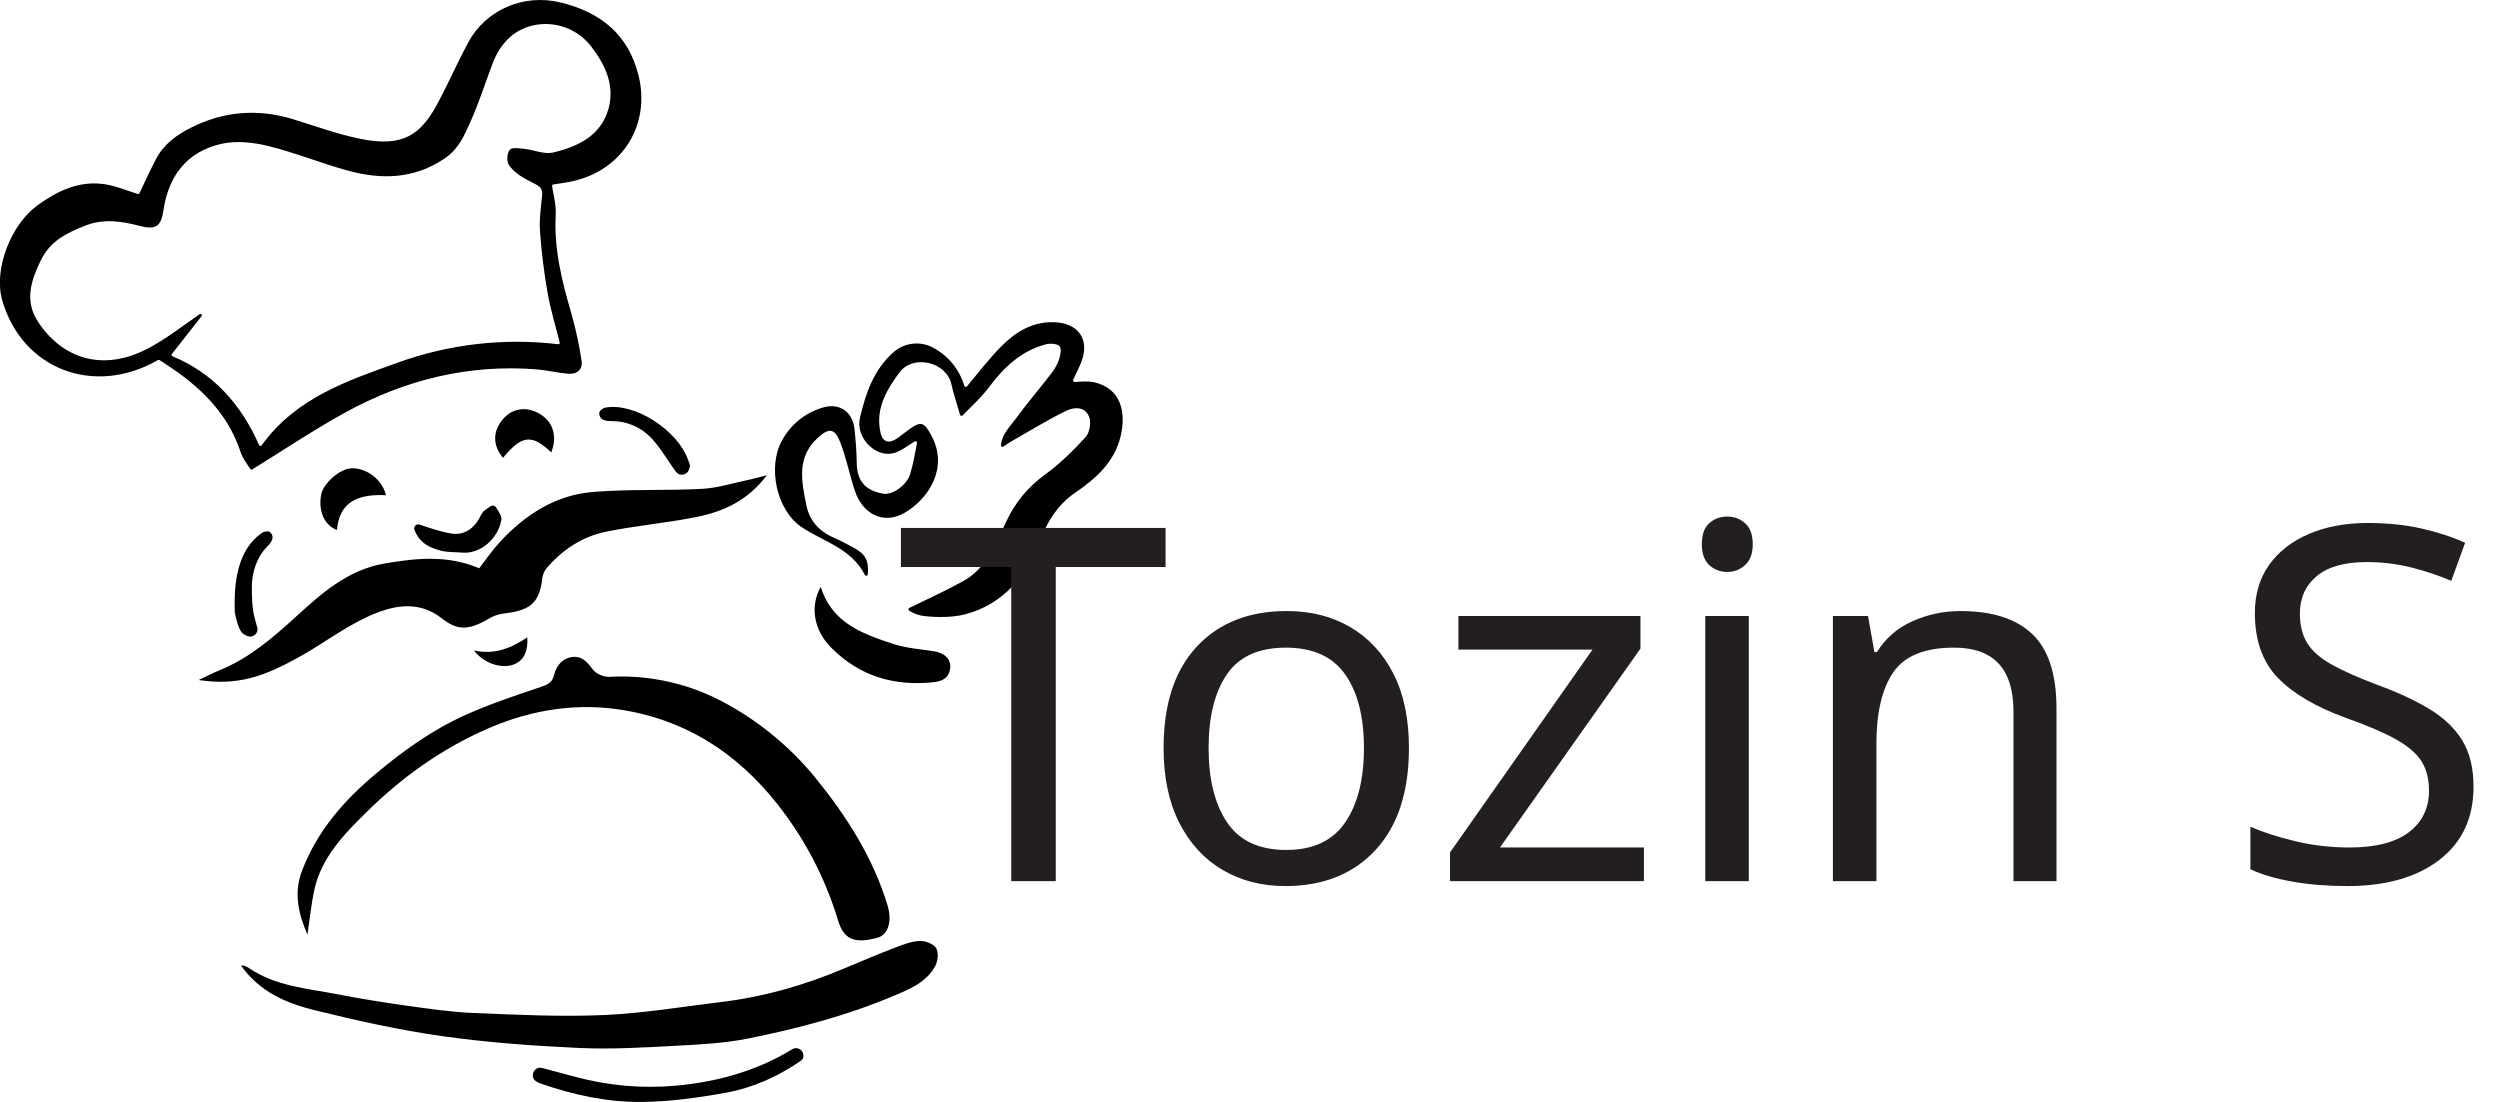
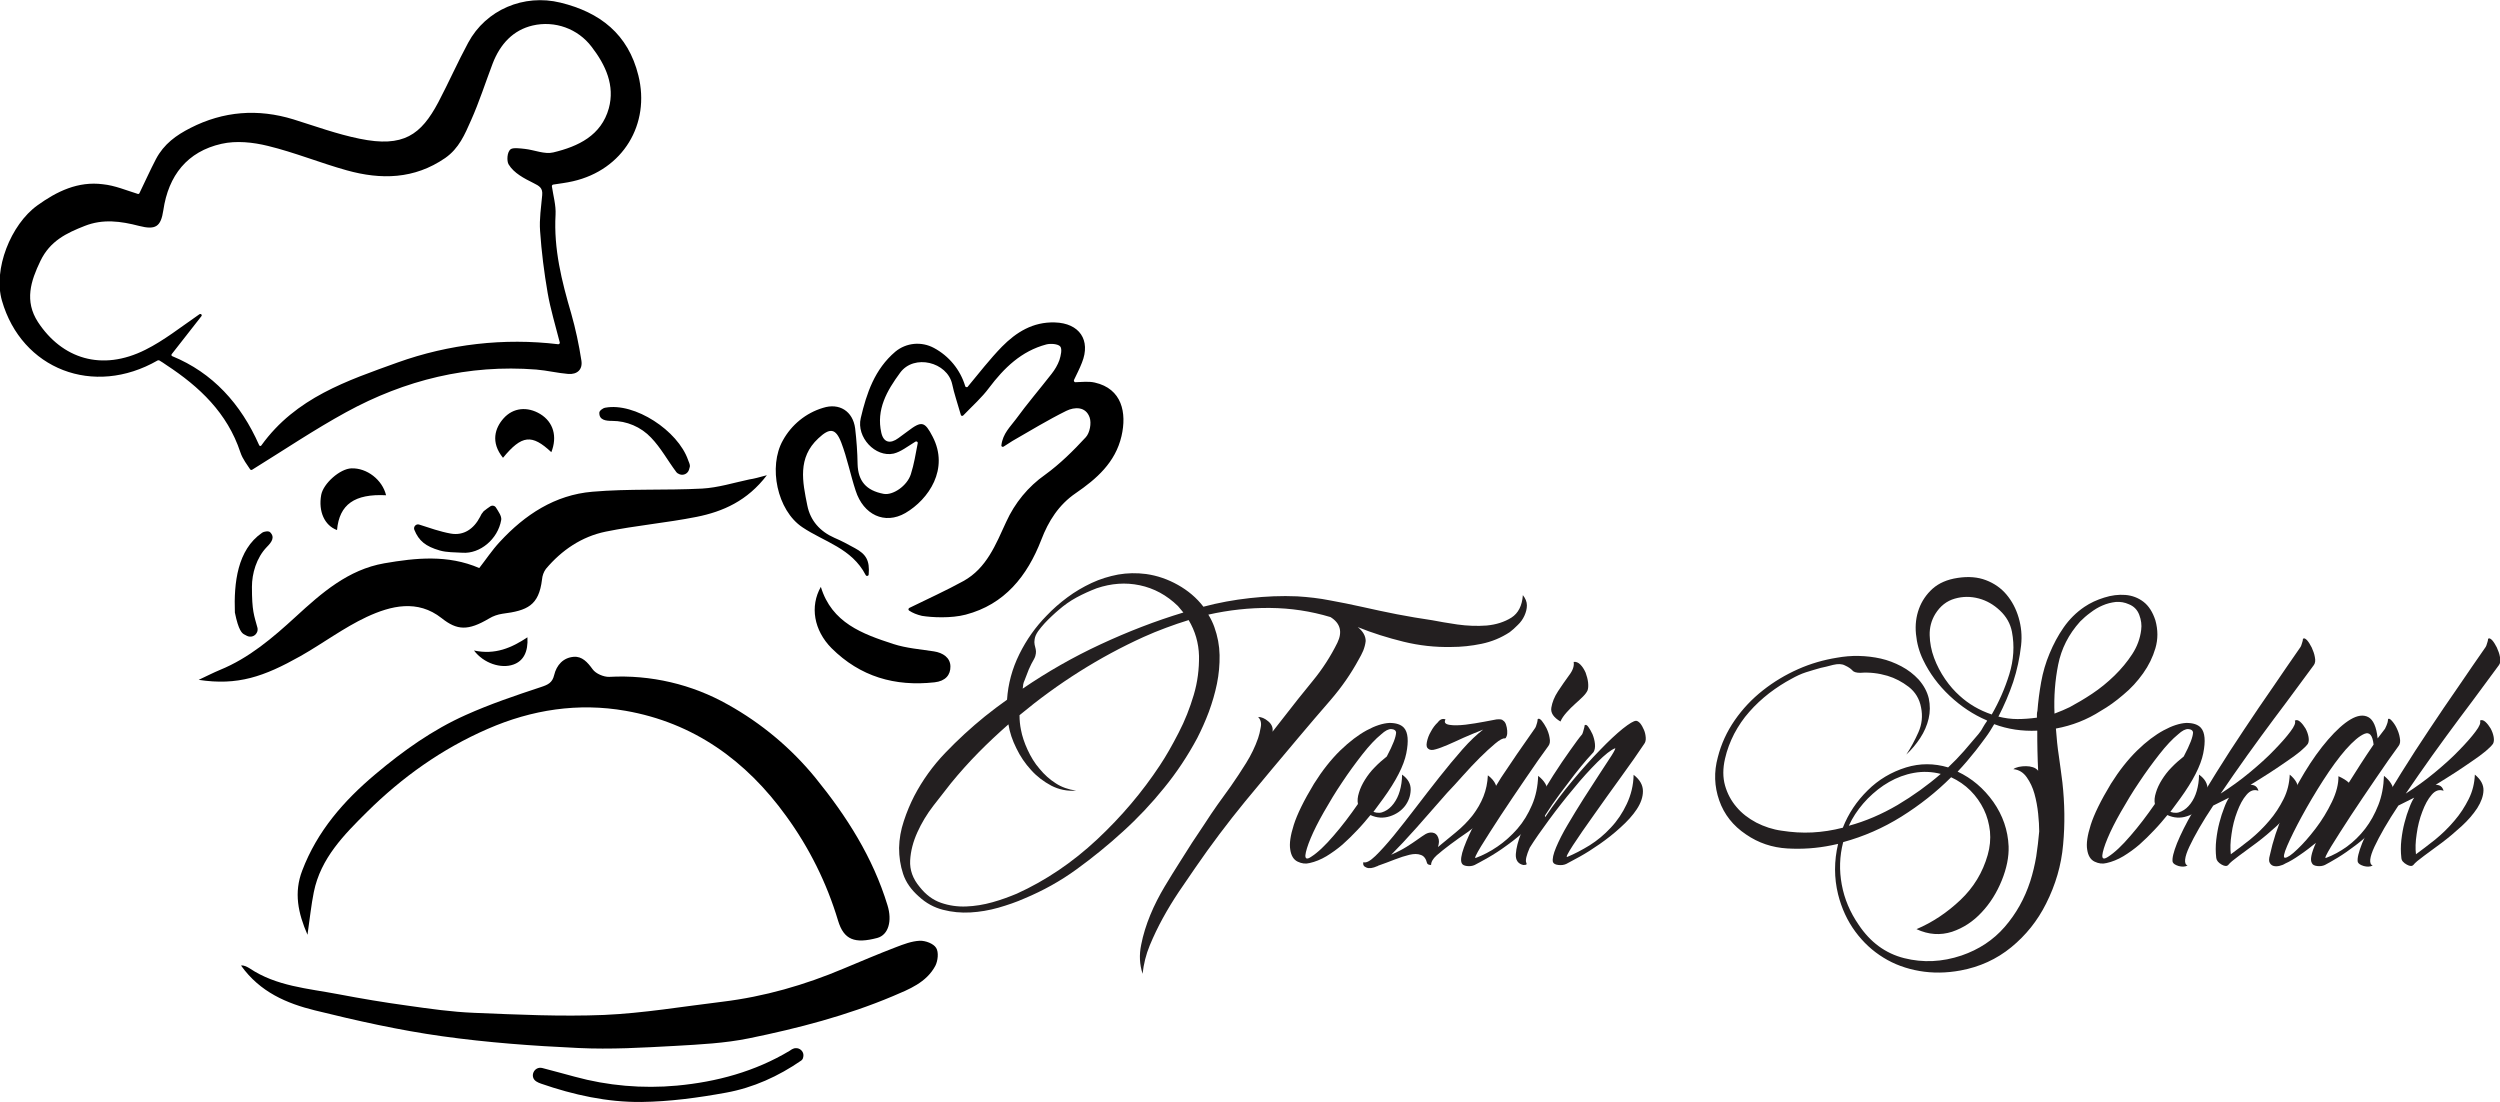
- <svg xmlns="http://www.w3.org/2000/svg" data-name="logo" viewBox="0 0 1422.01 626.78">
-   <path d="M78.38 110.34a.78.78 0 0 0 .93-.41c2.86-5.85 5.9-12.74 9.4-19.4 4.58-8.69 11.6-13.64 19.59-17.73 18.79-9.6 38.4-11.15 58.63-4.92 12.48 3.85 24.83 8.36 37.57 11 25.1 5.21 35-2.34 44.78-20.73 5.93-11.17 11-22.79 17-33.94C276.36 5.44 297.94-3.71 318.83 1.4c22.55 5.52 38.47 17.93 44.35 41.42 6.93 27.69-8.65 53.69-37.19 60.2-3.75.86-7.59 1.32-11.3 1.91a.8.8 0 0 0-.66.9c.84 5.5 2.37 10.89 2.07 16.19-1.09 19.45 3.49 37.83 8.88 56.23a220.78 220.78 0 0 1 5.8 26.75c.83 5.06-2.43 8-7.48 7.59-6.08-.49-12.08-2-18.17-2.51-38.54-3-74.62 5.9-108.24 24.28-17.93 9.81-35 21.27-53.42 32.65a.79.79 0 0 1-1.08-.24c-1.55-2.42-4.28-5.85-5.58-9.76-7.39-22.27-23.16-37.24-42.1-49.59-1.46-1-2.41-1.72-4-2.61a1 1 0 0 0-.88 0c-36.54 21-77.37 5-88.55-34-5.09-17.71 5-43.25 20.21-54.15 11.15-8 23.14-13.81 37.16-12 6.75.84 13.21 3.67 19.73 5.68zm239.13 85.46a.8.8 0 0 0 .87-1c-2.53-9.94-5.28-18.94-6.9-28.15a349.06 349.06 0 0 1-4.34-35.18c-.49-6.75.58-13.64 1.22-20.44.38-4.07-1.63-5.22-5-6.93-5.22-2.6-11.07-5.65-14.1-10.63-1.1-1.8-1-7.22 1.27-8.7 1.39-.9 5.27-.39 8-.07 5.41.64 11.17 3.21 16.09 2.05 14.16-3.35 27.32-9.59 31.56-25.12 3.51-12.86-1.71-24.53-9.75-35a32.78 32.78 0 0 0-33.48-12.13c-11.07 2.63-18.52 10.45-22.8 21.72-4.1 10.78-7.56 21.83-12.25 32.34-3.5 7.86-6.76 15.92-14.66 21.35-17.62 12.1-36.48 12.4-55.91 7-15.09-4.19-29.71-10.16-44.89-13.89-8.45-2.07-18.05-3.09-26.38-1.23-19.53 4.37-30.16 18-33.08 37.77-1.39 9.41-4.4 11.35-13.83 8.87-10.35-2.73-20.55-4.13-30.87 0s-19.71 8.48-25.21 19.93-9.23 22.81-1.39 34.75c13.58 20.66 36.24 28.28 61.24 15.74 10.4-5.22 19.73-12.56 30.66-20.16a.8.8 0 0 1 1.08 1.15l-16.94 21.57a.8.8 0 0 0 .33 1.23c22.87 9.36 39 27 49.36 50.59a.79.79 0 0 0 1.37.15c19.58-27.18 48.9-36.83 77.36-47.07a199.09 199.09 0 0 1 91.37-10.51zm199.57 151.5a.89.89 0 0 1 .14-1.5c10.76-5.27 21-9.88 30.76-15.32 13.15-7.31 18.39-20.85 24.26-33.56a67.44 67.44 0 0 1 22.15-26.93c8.42-6.14 16-13.63 23.06-21.31 2.26-2.46 3.28-8 2.19-11.2-2.18-6.38-8.6-6.09-13.35-3.75-10.47 5.16-20.46 11.31-30.62 17.09-1.52.87-3 1.87-5 3.22a.88.88 0 0 1-1.36-.84c.8-6.6 5.13-10.45 8.19-14.66 6.44-8.85 13.59-17.18 20.27-25.85a28.29 28.29 0 0 0 4.53-7.94c.84-2.5 1.67-6.39.41-7.82s-5.38-1.73-7.85-1.07c-14.25 3.76-24.09 13.36-32.7 24.85-4 5.39-9.18 10-14.62 15.56a.88.88 0 0 1-1.48-.37c-2-7-3.75-12.12-4.91-17.38-2.78-12.57-21.69-17.31-29.64-6.54-7.52 10.2-13.66 20.88-10.66 34.17 1.26 5.57 5.08 6.41 9.71 3 1.76-1.31 3.52-2.6 5.26-3.92 8-6.1 9.73-5.58 14.24 3.07 9.51 18.27-2.17 35.63-15.51 43.38-11.8 6.85-23.88 1-28.34-12.66-3-9.07-4.82-18.51-8.24-27.38-3.19-8.26-6.56-8.41-13-2.44-12 11.13-9 24.81-6.32 38.15 1.74 8.57 7.16 14.83 15.44 18.41 4 1.73 7.89 3.82 11.73 5.92 6.31 3.44 8.46 7 7.79 15a.88.88 0 0 1-1.65.33c-7.87-15.25-23.66-18.91-36-27.18-14.37-9.64-19.54-34.48-11.07-49.4a38.55 38.55 0 0 1 22.83-18.52c9.35-3 17 1.92 18.25 11.61a201.56 201.56 0 0 1 1.37 20.41c.25 9.58 4.8 15 14.84 16.87 5.17 1 13.41-4.45 15.54-11.22 1.76-5.58 2.65-11.43 3.88-17.58a.88.88 0 0 0-1.32-.92c-4.6 2.83-8.26 5.82-12.4 6.76-10.39 2.35-21.34-9.3-18.73-20.24 3.35-14.08 7.92-27.78 19.67-37.77a19.83 19.83 0 0 1 21.89-2.1 36.29 36.29 0 0 1 17.79 21.72.88.88 0 0 0 1.52.31c6.44-7.68 12.48-15.62 19.43-22.67 8.12-8.18 17.6-14.18 30.12-13.83 13.92.44 20.56 10 15.37 22.92-1.35 3.36-3 6.61-4.51 9.81a.88.88 0 0 0 .82 1.26c3.71-.12 7.51-.63 11 .16 15.54 3.5 18.32 17.2 15.22 30.5-3.51 15-14.16 24.3-26 32.42-9.71 6.63-15.56 16-19.63 26.51-8.05 20.71-20.86 36.81-43 42.61-8.35 2.19-19.42 1.6-24.89.69a20.24 20.24 0 0 1-6.87-2.84zm-342.2 184.35c-5.36-12.36-7.82-24-3.05-36.46 8.55-22.42 23.62-39.68 41.74-54.91 15.79-13.28 32.46-25.21 51.25-33.64 13.85-6.21 28.34-11.06 42.76-15.88 4-1.32 6.53-2.48 7.55-6.75 1.36-5.77 5.2-9.93 11.14-10.37 4.81-.36 7.91 3.09 10.85 7.09 1.81 2.46 6.25 4.4 9.39 4.25a123.16 123.16 0 0 1 67.61 15.83 172.33 172.33 0 0 1 49.69 41.61c17.77 21.86 32.7 45.27 41 72.46 2.75 9 .5 16.87-5.8 18.55-12.81 3.42-19 1.1-22.29-9.8a199.65 199.65 0 0 0-29.48-59.55c-22.76-31.6-52.6-53.14-91.36-59.94-26.91-4.72-53.16-.72-78.44 10.3-26 11.32-48.65 27.51-68.62 47.16-13.04 12.87-26.43 26.31-30.25 45.6-1.58 7.65-2.37 15.46-3.69 24.45zm261.33-261.33c-11.07 14.63-24.95 20.71-40 23.74-17.09 3.43-34.58 4.91-51.66 8.41-13.62 2.79-25 10.47-34 21.15a12 12 0 0 0-2.17 6c-1.84 14.94-8.44 17.7-22.53 19.47a20.6 20.6 0 0 0-7.64 2.72c-12 7.09-18.18 6.75-27-.15-13.72-10.78-28.84-7.07-42.58-.65-13.16 6.15-25 15.11-37.71 22.26-20.81 11.67-35.66 16.86-57.92 13.53 4.92-2.31 8.36-4.12 11.95-5.58 16.72-6.82 30.12-18.31 43.24-30.31 14.74-13.48 29.76-26.82 50.38-30.36 18-3.1 36.14-5 54 2.72 3.68-4.73 7.32-10.15 11.69-14.89 14.27-15.47 31.44-26.7 52.64-28.51 20.73-1.77 41.67-.69 62.47-1.82 9-.49 17.88-3.35 26.8-5.2 2.78-.6 5.5-1.39 10.04-2.53zm-299.12 278.9c1.83-.35 3.71.88 4.85 1.64 15.24 10.24 33.15 11.39 50.37 14.74 13.06 2.54 26.21 4.66 39.39 6.49 12.6 1.75 25.25 3.61 37.93 4.12 24.61 1 49.31 2.22 73.88 1.15 22.48-1 44.84-4.76 67.24-7.48 23.94-2.9 46.89-9.52 69.08-18.88 9.84-4.14 19.67-8.29 29.63-12.12 4.42-1.71 9.11-3.48 13.74-3.65 3.16-.12 7.78 1.63 9.28 4.06s1 7.34-.49 10.15c-5.08 9.48-14.91 13.31-24.06 17.17-26.34 11.11-54 18.35-81.88 24-13.69 2.79-27.89 3.51-41.91 4.25-18.37 1-36.83 2.07-55.17 1.21-25.88-1.22-51.84-3.08-77.47-6.71-24.31-3.45-48.43-8.8-72.28-14.7-15.95-3.9-31.33-10.21-42.13-25.44zm329.76-215.44c6.24 20.5 23.74 26.75 41.22 32.48 7.36 2.42 15.34 3 23.08 4.18 5.22.76 9.32 3.59 9.36 8.48s-2.81 8.39-9 9.07c-22.64 2.52-42.35-3.22-58.56-19.42-10.1-10.08-12.38-23.66-6.1-34.79zM304.96 615.09c-4-2.59-1.17-8.85 3.46-7.62 6.16 1.63 12.26 3.25 18.34 4.9a163.25 163.25 0 0 0 58.21 5.13c22.61-2.14 44.47-8.05 64.3-19.86a8 8 0 0 1 2.92-1.44h.26a4.23 4.23 0 0 1 4.24 5.8 2.75 2.75 0 0 1-.89 1.19c-13 9-27.39 15.54-42.85 18.34-15.88 2.88-32.11 5.14-48.2 5.27-19.43.15-38.54-4-57-10.4a13.05 13.05 0 0 1-2.79-1.31zm-85.39-333.41c-17.94-.91-26.61 5.24-27.92 19.77-7.07-2.6-10.67-10.6-9-20 1.16-6.5 10.7-14.87 17.21-15.09 8.81-.29 17.6 6.55 19.71 15.32z" />
-   <path d="M235.73 301.38a2.28 2.28 0 0 1 2.83-3c5.89 1.92 11.8 4 17.89 5.06 7.41 1.25 13.08-2.66 16.6-9.38a10.45 10.45 0 0 1 2.09-3.29 38.14 38.14 0 0 1 3.85-2.79 2.28 2.28 0 0 1 3.19.7c1.52 2.41 3.33 4.87 3 7-1.93 11.07-12.22 19.43-22 18.66-4.36-.35-8.88-.11-13-1.25-8.11-2.28-12.02-5.54-14.45-11.71zm108.61-69.53c16.73-3.06 41.3 13 47.06 29.83.42 1.22 1.24 2.6 1 3.68a22.7 22.7 0 0 1-.55 1.83 4.21 4.21 0 0 1-7.3 1.25c-4.83-6.44-8.74-13.71-14.25-19.45a30.6 30.6 0 0 0-22.2-9.46c-3.64 0-7.3-.53-7.23-4.63-.05-1.23 1.98-2.78 3.47-3.05zM148.99 303.1c-14 9.67-16.05 28.41-15.44 45.27 2.09 10.51 4.22 11.82 5.18 12.39.54.33 1.11.63 1.68.91a4.22 4.22 0 0 0 6.05-4.28.17.17 0 0 1 0-.07c-2-7.36-3.21-9.47-3.21-23.52 0-7.49 2.46-16.52 8.54-22.69 2.56-2.58 4.79-5.54 1.84-8.38-.86-.82-3.39-.49-4.64.37zm137.11-42.66c-7.24-8.88-4.55-17 .31-22.39 5.54-6.17 13.62-6.93 20.87-2.47 7.46 4.58 9.84 12.85 6.25 21.74-11.02-10.53-16.77-9.87-27.43 3.12zm-16.53 109.55c12 2.64 21.37-1.49 30.37-7.46.53 8.31-2.29 13.49-8 15.53-6.91 2.45-16.8-.75-22.37-8.07z" />
-   <text transform="translate(509.63 501.19)" font-size="281.38" fill="#231f20" font-family="BillionStarsPersonalUse,Billion Stars Personal Use">Tozin Sokak</text>
+ <svg xmlns="http://www.w3.org/2000/svg" version="1.1" id="logo" x="0" y="0" viewBox="0 0 1422 626.8" xml:space="preserve">
+   <style>.st1{fill:#231f20}</style>
+   <path d="M78.4 110.3c.4.1.8-.1.9-.4 2.9-5.9 5.9-12.7 9.4-19.4 4.6-8.7 11.6-13.6 19.6-17.7 18.8-9.6 38.4-11.1 58.6-4.9 12.5 3.9 24.8 8.4 37.6 11 25.1 5.2 35-2.3 44.8-20.7 5.9-11.2 11-22.8 17-33.9C276.4 5.5 298-3.6 318.8 1.5c22.5 5.5 38.5 17.9 44.3 41.4 6.9 27.7-8.7 53.7-37.2 60.2-3.8.9-7.6 1.3-11.3 1.9-.4.1-.7.5-.7.9.8 5.5 2.4 10.9 2.1 16.2-1.1 19.5 3.5 37.8 8.9 56.2 2.5 8.8 4.4 17.7 5.8 26.8.8 5.1-2.4 8-7.5 7.6-6.1-.5-12.1-2-18.2-2.5-38.5-3-74.6 5.9-108.2 24.3-17.9 9.8-35 21.3-53.4 32.7-.4.2-.8.1-1.1-.2-1.5-2.4-4.3-5.8-5.6-9.8-7.4-22.3-23.2-37.2-42.1-49.6-1.5-1-2.4-1.7-4-2.6-.3-.1-.6-.1-.9 0-36.5 21-77.4 5-88.6-34-5.1-17.7 5-43.3 20.2-54.2 11.1-8 23.1-13.8 37.2-12 6.9.7 13.4 3.5 19.9 5.5zm239.1 85.5c.4.1.8-.3.9-.7v-.3c-2.5-9.9-5.3-18.9-6.9-28.2-2-11.6-3.5-23.4-4.3-35.2-.5-6.8.6-13.6 1.2-20.4.4-4.1-1.6-5.2-5-6.9-5.2-2.6-11.1-5.6-14.1-10.6-1.1-1.8-1-7.2 1.3-8.7 1.4-.9 5.3-.4 8-.1 5.4.6 11.2 3.2 16.1 2 14.2-3.4 27.3-9.6 31.6-25.1 3.5-12.9-1.7-24.5-9.8-35-7.8-10.3-20.9-15-33.5-12.1-11.1 2.6-18.5 10.5-22.8 21.7-4.1 10.8-7.6 21.8-12.3 32.3-3.5 7.9-6.8 15.9-14.7 21.4-17.6 12.1-36.5 12.4-55.9 7-15.1-4.2-29.7-10.2-44.9-13.9-8.5-2.1-18-3.1-26.4-1.2-19.5 4.4-30.2 18-33.1 37.8-1.4 9.4-4.4 11.3-13.8 8.9-10.4-2.7-20.5-4.1-30.9 0S28.5 137 23 148.4s-9.2 22.8-1.4 34.8c13.6 20.7 36.2 28.3 61.2 15.7 10.4-5.2 19.7-12.6 30.7-20.2.4-.2.9-.1 1.1.2.2.3.2.7 0 .9l-16.9 21.6c-.3.3-.2.9.1 1.1.1 0 .1.1.2.1 22.9 9.4 39 27 49.4 50.6.2.4.6.6 1 .4.1-.1.2-.1.3-.3 19.6-27.2 48.9-36.8 77.4-47.1 29.3-10.5 60.6-14.1 91.4-10.4zm199.6 151.5c-.4-.3-.5-.9-.2-1.2l.3-.3c10.8-5.3 21-9.9 30.8-15.3 13.2-7.3 18.4-20.8 24.3-33.6 4.9-10.8 12.5-20.1 22.2-26.9 8.4-6.1 16-13.6 23.1-21.3 2.3-2.5 3.3-8 2.2-11.2-2.2-6.4-8.6-6.1-13.3-3.8-10.5 5.2-20.5 11.3-30.6 17.1-1.5.9-3 1.9-5 3.2-.4.3-1 .2-1.2-.2-.1-.2-.2-.4-.1-.6.8-6.6 5.1-10.5 8.2-14.7 6.4-8.8 13.6-17.2 20.3-25.8 1.9-2.4 3.5-5.1 4.5-7.9.8-2.5 1.7-6.4.4-7.8s-5.4-1.7-7.8-1.1c-14.3 3.8-24.1 13.4-32.7 24.8-4 5.4-9.2 10-14.6 15.6-.3.3-.9.4-1.2 0-.1-.1-.2-.2-.2-.4-2-7-3.8-12.1-4.9-17.4-2.8-12.6-21.7-17.3-29.6-6.5-7.5 10.2-13.7 20.9-10.7 34.2 1.3 5.6 5.1 6.4 9.7 3 1.8-1.3 3.5-2.6 5.3-3.9 8-6.1 9.7-5.6 14.2 3.1 9.5 18.3-2.2 35.6-15.5 43.4-11.8 6.8-23.9 1-28.3-12.7-3-9.1-4.8-18.5-8.2-27.4-3.2-8.3-6.6-8.4-13-2.4-12 11.1-9 24.8-6.3 38.2 1.7 8.6 7.2 14.8 15.4 18.4 4 1.7 7.9 3.8 11.7 5.9 6.3 3.4 8.5 7 7.8 15 0 .5-.5.8-1 .8-.3 0-.5-.2-.7-.5-7.9-15.3-23.7-18.9-36-27.2-14.4-9.6-19.5-34.5-11.1-49.4 4.9-8.9 13.1-15.6 22.8-18.5 9.3-3 17 1.9 18.3 11.6.8 6.8 1.3 13.6 1.4 20.4.3 9.6 4.8 15 14.8 16.9 5.2 1 13.4-4.5 15.5-11.2 1.8-5.6 2.7-11.4 3.9-17.6.1-.5-.2-.9-.7-1-.2 0-.4 0-.6.1-4.6 2.8-8.3 5.8-12.4 6.8-10.4 2.3-21.3-9.3-18.7-20.2 3.3-14.1 7.9-27.8 19.7-37.8 6.2-5.1 14.8-5.9 21.9-2.1 8.6 4.6 15 12.4 17.8 21.7.1.5.6.7 1.1.6.2 0 .3-.1.4-.3 6.4-7.7 12.5-15.6 19.4-22.7 8.1-8.2 17.6-14.2 30.1-13.8 13.9.4 20.6 10 15.4 22.9-1.3 3.4-3 6.6-4.5 9.8-.2.4 0 1 .4 1.2.1.1.3.1.4.1 3.7-.1 7.5-.6 11 .2 15.5 3.5 18.3 17.2 15.2 30.5-3.5 15-14.2 24.3-26 32.4-9.7 6.6-15.6 16-19.6 26.5-8 20.7-20.9 36.8-43 42.6-8.3 2.2-19.4 1.6-24.9.7-2.9-.7-5.2-1.6-7.3-3zM174.9 531.7c-5.4-12.4-7.8-24-3-36.5 8.5-22.4 23.6-39.7 41.7-54.9 15.8-13.3 32.5-25.2 51.3-33.6 13.8-6.2 28.3-11.1 42.8-15.9 4-1.3 6.5-2.5 7.5-6.8 1.4-5.8 5.2-9.9 11.1-10.4 4.8-.4 7.9 3.1 10.8 7.1 1.8 2.5 6.3 4.4 9.4 4.3 23.6-1.3 47.1 4.2 67.6 15.8 19 10.6 35.9 24.7 49.7 41.6 17.8 21.9 32.7 45.3 41 72.5 2.8 9 .5 16.9-5.8 18.6-12.8 3.4-19 1.1-22.3-9.8-6.4-21.4-16.4-41.5-29.5-59.5-22.8-31.6-52.6-53.1-91.4-59.9-26.9-4.7-53.2-.7-78.4 10.3-26 11.3-48.7 27.5-68.6 47.2-13 12.9-26.4 26.3-30.3 45.6-1.5 7.4-2.3 15.3-3.6 24.3zm261.3-261.4c-11.1 14.6-25 20.7-40 23.7-17.1 3.4-34.6 4.9-51.7 8.4-13.6 2.8-25 10.5-34 21.2-1.3 1.8-2 3.8-2.2 6-1.8 14.9-8.4 17.7-22.5 19.5-2.7.4-5.3 1.3-7.6 2.7-12 7.1-18.2 6.8-27-.2-13.7-10.8-28.8-7.1-42.6-.7-13.2 6.2-25 15.1-37.7 22.3-20.8 11.7-35.7 16.9-57.9 13.5 4.9-2.3 8.4-4.1 12-5.6 16.7-6.8 30.1-18.3 43.2-30.3 14.7-13.5 29.8-26.8 50.4-30.4 18-3.1 36.1-5 54 2.7 3.7-4.7 7.3-10.2 11.7-14.9 14.3-15.5 31.4-26.7 52.6-28.5 20.7-1.8 41.7-.7 62.5-1.8 9-.5 17.9-3.3 26.8-5.2 2.8-.4 5.5-1.2 10-2.4zM137.1 549.2c1.8-.3 3.7.9 4.9 1.6 15.2 10.2 33.1 11.4 50.4 14.7 13.1 2.5 26.2 4.7 39.4 6.5 12.6 1.8 25.3 3.6 37.9 4.1 24.6 1 49.3 2.2 73.9 1.2 22.5-1 44.8-4.8 67.2-7.5 23.9-2.9 46.9-9.5 69.1-18.9 9.8-4.1 19.7-8.3 29.6-12.1 4.4-1.7 9.1-3.5 13.7-3.7 3.2-.1 7.8 1.6 9.3 4.1 1.5 2.4 1 7.3-.5 10.2-5.1 9.5-14.9 13.3-24.1 17.2-26.3 11.1-54 18.3-81.9 24-13.7 2.8-27.9 3.5-41.9 4.3-18.4 1-36.8 2.1-55.2 1.2-25.9-1.2-51.8-3.1-77.5-6.7-24.3-3.4-48.4-8.8-72.3-14.7-15.8-3.9-31.2-10.3-42-25.5zm329.8-215.4c6.2 20.5 23.7 26.8 41.2 32.5 7.4 2.4 15.3 3 23.1 4.2 5.2.8 9.3 3.6 9.4 8.5s-2.8 8.4-9 9.1c-22.6 2.5-42.3-3.2-58.6-19.4-10.1-10.2-12.4-23.8-6.1-34.9zM305 615.1c-4-2.6-1.2-8.8 3.5-7.6 6.2 1.6 12.3 3.3 18.3 4.9 18.9 5.2 38.7 6.9 58.2 5.1 22.6-2.1 44.5-8 64.3-19.9.9-.7 1.9-1.2 2.9-1.4h.3c2.3-.2 4.4 1.6 4.5 3.9 0 .6-.1 1.3-.3 1.9-.2.5-.5.9-.9 1.2-13 9-27.4 15.5-42.8 18.3-15.9 2.9-32.1 5.1-48.2 5.3-19.4.2-38.5-4-57-10.4-1-.3-2-.8-2.8-1.3zm-85.4-333.4c-17.9-.9-26.6 5.2-27.9 19.8-7.1-2.6-10.7-10.6-9-20 1.2-6.5 10.7-14.9 17.2-15.1 8.8-.3 17.6 6.5 19.7 15.3z" />
+   <path d="M235.7 301.4c-.5-1.2.1-2.5 1.3-3 .5-.2 1-.2 1.5 0 5.9 1.9 11.8 4 17.9 5.1 7.4 1.3 13.1-2.7 16.6-9.4.5-1.2 1.2-2.3 2.1-3.3 1.2-1 2.5-1.9 3.8-2.8 1.1-.7 2.5-.4 3.2.7 1.5 2.4 3.3 4.9 3 7-1.9 11.1-12.2 19.4-22 18.7-4.4-.3-8.9-.1-13-1.3-8-2.3-11.9-5.5-14.4-11.7zm108.6-69.5c16.7-3.1 41.3 13 47.1 29.8.4 1.2 1.2 2.6 1 3.7-.2.6-.3 1.2-.5 1.8-.7 2.2-3.1 3.4-5.3 2.6-.8-.3-1.5-.7-2-1.4-4.8-6.4-8.7-13.7-14.3-19.5-5.8-6.1-13.8-9.5-22.2-9.5-3.6 0-7.3-.5-7.2-4.6-.1-1.1 2-2.7 3.4-2.9zM149 303.1c-14 9.7-16 28.4-15.4 45.3 2.1 10.5 4.2 11.8 5.2 12.4.5.3 1.1.6 1.7.9 2.1 1 4.6.2 5.6-1.9.4-.7.5-1.5.4-2.4v-.1c-2-7.4-3.2-9.5-3.2-23.5 0-7.5 2.5-16.5 8.5-22.7 2.6-2.6 4.8-5.5 1.8-8.4-.8-.8-3.4-.5-4.6.4zm137.1-42.7c-7.2-8.9-4.5-17 .3-22.4 5.5-6.2 13.6-6.9 20.9-2.5 7.5 4.6 9.8 12.8 6.3 21.7-11.1-10.4-16.8-9.8-27.5 3.2zM269.6 370c12 2.6 21.4-1.5 30.4-7.5.5 8.3-2.3 13.5-8 15.5-7 2.5-16.9-.7-22.4-8z" />
+   <path class="st1" d="M700.1 447.2c3-4.3 5.9-8.7 8.7-13.2 2.8-4.5 5.1-9.2 6.8-14.1.6-1.7 1.1-3.8 1.5-6.2.5-2.4 0-4.4-1.5-5.9 1.9 0 3.8.8 5.8 2.5s2.8 3.7 2.4 5.9l6.8-8.7c5.1-6.6 10.4-13.3 16-20.1 5.6-6.8 10.3-14.1 14.1-21.8 3-6.2 1.7-11.1-3.9-14.6-11.3-3.4-22.7-5.1-34.5-5.2-11.7-.1-23.4 1.2-35 3.8 1.5 2.4 2.6 4.8 3.4 7 1.9 5.3 2.9 10.6 3 16 .1 5.4-.4 10.9-1.5 16.3s-2.7 10.8-4.6 16c-2 5.3-4.2 10.2-6.6 14.9-5.4 10.1-11.7 19.6-18.9 28.4-7.1 8.8-14.9 17.1-23.4 24.8-8.4 7.7-17.3 14.9-26.4 21.5-9.2 6.7-19 12.1-29.5 16.5-4.7 2.1-9.7 3.8-14.9 5.3-5.3 1.5-10.6 2.4-15.9 2.7-5.3.3-10.6-.2-15.6-1.5-5.1-1.3-9.7-3.8-13.8-7.6-4.3-3.8-7.3-8-8.9-12.8-1.6-4.8-2.3-9.7-2.3-14.8.1-5.1 1-10.2 2.7-15.3 1.7-5.2 3.7-9.9 5.9-14.2 4.7-9 10.6-17.2 17.7-24.6 7.1-7.4 14.6-14.3 22.5-20.7 2.1-1.7 4.2-3.3 6.3-4.9 2.2-1.6 4.3-3.1 6.3-4.6.6-9 2.9-17.6 7-25.9 4.1-8.3 9.3-15.6 15.5-21.9 3.6-3.8 7.5-7.2 11.8-10.4 4.3-3.2 8.9-5.9 13.8-8.2 4.9-2.3 9.9-3.8 15.1-4.8 5.2-.9 10.5-1 15.9-.3 6.4.9 12.4 3 18.1 6.2 5.7 3.2 10.6 7.3 14.5 12.4 8.6-2.3 17.4-3.9 26.4-4.9 9-1 18-1.4 27-1 6.4.4 12.6 1.1 18.6 2.3 6 1.1 12.1 2.3 18.3 3.7 6.6 1.5 13.2 2.9 19.8 4.2 6.7 1.3 13.4 2.4 20.1 3.4 3.8.8 8.5 1.5 14.2 2.4 5.7.8 11.3 1 16.7.6 5.4-.5 10.1-2 14.1-4.5 3.9-2.5 6.1-6.8 6.5-12.8 1.5 1.9 2.3 3.8 2.3 5.8s-.5 3.9-1.4 5.9c-.9 2-2.2 3.8-3.8 5.3-1.6 1.6-3.1 3-4.6 4.1-4.9 3.2-10.2 5.4-16 6.6-5.8 1.2-11.5 1.8-17.2 1.8-9.2.2-18.2-.8-27.2-3-8.9-2.2-17.6-4.9-26-8.3 3 2.4 4.5 5.1 4.5 7.9-.2 1.9-.7 3.7-1.4 5.5-.8 1.8-1.6 3.4-2.5 4.9-4.5 8.3-9.8 15.9-16 23.1-6.2 7.1-12.3 14.3-18.3 21.4-10.3 12.2-20.4 24.3-30.4 36.4-9.9 12.1-19.4 24.7-28.4 37.8-3 4.3-6.1 8.9-9.3 13.6-3.2 4.8-6.2 9.7-9 14.8-2.8 5.1-5.3 10.3-7.5 15.6-2.2 5.3-3.5 10.7-4.1 16.2-1.7-5.3-2-10.7-.8-16.5 1.1-5.7 2.9-11.4 5.2-17 2.3-5.6 5.1-11 8.2-16.2 3.1-5.2 6-9.8 8.6-13.9 4.5-7.3 9.2-14.5 14.1-21.7 4.6-7.2 9.7-14.3 14.9-21.4zm-88 2.5c-5.1.4-9.8-.6-14.1-2.8-4.3-2.3-8.2-5.2-11.5-8.9-3.4-3.7-6.2-7.8-8.4-12.4-2.3-4.6-3.8-9.1-4.5-13.6-6 5.3-11.7 10.6-17.2 16.2-5.4 5.5-10.6 11.3-15.5 17.3-3 3.8-6.3 8-10 12.8-3.7 4.8-6.7 9.8-9.1 15.1-2.4 5.3-3.8 10.6-4.1 16-.3 5.4 1.5 10.5 5.5 15.2 3.4 4.3 7.4 7.3 12 8.9 4.6 1.6 9.4 2.3 14.4 2.1 5-.2 9.9-1 14.9-2.4s9.6-3.1 13.9-4.9c16.5-7.5 31.7-17.8 45.6-30.8 13.9-13 25.8-27.1 35.7-42.1 3.6-5.4 7.1-11.6 10.7-18.6 3.6-6.9 6.4-14.1 8.6-21.5 2.2-7.4 3.1-14.8 3-22.2-.2-7.4-2.2-14.2-5.9-20.4-4.3 1.3-8.6 2.8-12.9 4.4-4.3 1.6-8.5 3.3-12.7 5.2-25.1 11.4-48.7 26.3-70.6 44.5 0 3 .3 5.7.8 8.2.7 3.8 2 7.6 3.8 11.5 1.8 3.9 4 7.6 6.8 10.8 2.7 3.3 5.8 6.1 9.3 8.3 3.2 2.1 7.1 3.5 11.5 4.1zm-30.4-58c14.1-9.6 28.8-18 44.3-25.2 15.5-7.2 31.2-13.3 47.1-18.1l-3.1-3.7c-6.4-6.2-13.6-10.1-21.7-11.8-8.1-1.7-16.2-1.1-24.5 1.7-3.9 1.5-7.7 3.2-11.4 5.2s-7.1 4.4-10.3 7.2c-1.1.9-2.4 2.1-3.8 3.4-1.4 1.3-2.8 2.7-4.1 4.1-1.3 1.4-2.5 2.9-3.7 4.5-1.1 1.6-1.8 3.1-2 4.6-.2 1.1-.2 2.2 0 3.1.2.9.4 1.8.6 2.5.2.8.2 1.6.1 2.5-.1.9-.4 2-1 3.1-1.1 1.9-2.1 3.8-3 5.9-.8 2.1-1.6 4.1-2.4 6.2-.4.9-.7 1.7-.8 2.4 0 .7-.2 1.5-.3 2.4z" />
+   <path class="st1" d="M798.6 414c2.3 2.6 2.7 7.5 1.3 14.5s-5.8 15.6-13.1 25.7l-5.6 7.6c2.3.8 4.4.7 6.3-.3 2-.9 3.7-2.4 5.2-4.4 1.5-2 2.7-4.4 3.5-7.2.8-2.8 1.3-5.9 1.3-9.3 3.4 2.4 5 5.3 4.9 8.7-.1 3.4-1.2 6.4-3.2 9.1-2.1 2.7-4.9 4.7-8.6 5.9-3.7 1.2-7.4 1-11.1-.7-2.3 2.8-4.7 5.7-7.5 8.6-2.7 2.9-5.5 5.6-8.4 8.2-2.9 2.5-6 4.7-9.1 6.6-3.2 1.9-6.4 3.2-9.6 3.9-2.3.6-4.5.3-6.8-.8s-3.7-3.4-4.2-6.8c-.6-3.4.1-8.1 2-14.1s5.7-13.8 11.5-23.4c4.7-7.5 9.7-13.8 14.9-18.9 5.3-5.1 10.3-8.9 15.1-11.5 4.8-2.6 9.1-4 12.9-4.2 3.8 0 6.6.9 8.3 2.8zm-52.9 73.4c3.8-2.4 8-6.4 12.8-12 4.8-5.5 9.4-11.6 13.9-18.1-.4-1.9-.2-4 .6-6.5.7-2.4 1.9-4.9 3.4-7.3 1.5-2.4 3.3-4.8 5.5-7 2.2-2.3 4.5-4.3 6.9-6.2 3.6-6.8 5.3-11.3 5.3-13.8-.2-1.1-1.1-1.7-2.7-1.8-1.6-.1-3.5.9-5.8 3-3.2 2.6-6.8 6.4-10.7 11.4-3.9 5-7.8 10.3-11.5 15.9-3.8 5.6-7.2 11.3-10.4 16.9-3.2 5.6-5.7 10.6-7.5 14.9-1.8 4.3-2.8 7.6-3 9.7-.1 2.1 1 2.4 3.2.9z" />
+   <path class="st1" d="M822.2 409.2c-.9 1.7-.2 2.7 2.3 3.1 2.4.4 5.5.3 9.1-.1 3.7-.5 7.2-1 10.7-1.7 3.5-.7 5.8-1.1 6.9-1.3 2.1-.2 3.3 0 3.7.6.7.4 1.3 1.1 1.7 2.3.4 1.1.6 2.3.7 3.5.1 1.2 0 2.3-.3 3.1s-.6 1.3-1 1.3c-1.1-.2-3 .8-5.6 3-2.6 2.2-5.5 4.8-8.7 8-3.2 3.2-6.4 6.6-9.7 10.3-3.3 3.7-6.2 6.9-8.9 9.7-6 6.9-11.8 13.5-17.3 19.7-5.5 6.2-10.4 11.4-14.5 15.5 3.4-1.5 6.3-3 8.7-4.5 2.4-1.5 4.5-2.9 6.3-4.2 1.8-1.3 3.3-2.3 4.6-3.1 1.3-.7 2.6-1 3.9-.8 1.5.2 2.6 1.1 3.2 2.7.7 1.6.6 3.4-.1 5.5 3-2.4 6.4-5.2 10.1-8.3 3.8-3.1 6.9-6.3 9.6-9.7 2.6-3.4 4.7-7 6.2-10.8 1.5-3.8 2.3-7.8 2.5-12 4.3 3.2 5.9 7 4.8 11.4-1.1 4.4-3.8 8.9-7.9 13.4-2.3 2.6-5.1 5.1-8.4 7.5-3.4 2.3-6.6 4.6-9.7 6.9-3.1 2.3-5.7 4.4-7.9 6.3-2.2 2-3.2 3.8-3.2 5.5-1.3 0-2.1-.4-2.3-1.1-.6-2.4-1.7-4-3.5-4.6-1.8-.7-3.9-.7-6.5-.1-2.5.6-5.3 1.5-8.4 2.7-3.1 1.2-6.2 2.4-9.4 3.5-.2.2-.4.3-.6.3-2.4 1.1-4.5 1.4-6 .8-1.6-.6-2.2-1.6-1.8-3.1 1.5.6 3.8-.6 6.8-3.5s6.4-6.7 10.3-11.4c3.8-4.7 8-10 12.5-15.9s9-11.7 13.5-17.4c4.5-5.7 8.9-11 13.2-15.9 4.3-4.9 8.3-8.6 11.8-11.3-3.9 1.5-7.6 3.1-11.1 4.6-3.5 1.6-6.5 3-9.1 4.1-2.6 1.1-4.9 2-6.8 2.5-1.9.6-3.3.5-4.2-.3-.9-.6-1.2-1.8-.8-3.8.4-2 1.1-4 2.3-6 1.1-2.1 2.4-3.8 3.9-5.2 1.4-1.9 2.9-2.3 4.4-1.7z" />
+   <path class="st1" d="M872.9 414.5c.6-.7 1-1.9 1.4-3.4.2-.7.3-1.4.3-2 .6-.6 1.3-.3 2.3.8.9 1.1 1.8 2.5 2.7 4.2.8 1.7 1.5 3.5 1.8 5.5.4 2 .2 3.5-.6 4.6-3.6 4.9-7.9 11-12.9 18.4-5.1 7.4-9.8 14.5-14.4 21.4-4.5 6.9-8.2 12.7-11.1 17.4-2.9 4.8-3.9 7-3 6.6 4.1-1.5 8.3-3.7 12.4-6.5s7.9-6.2 11.3-10.1c3.4-3.9 6.1-8.4 8.3-13.5 2.2-5.1 3.3-10.6 3.5-16.6 3.6 2.8 5.4 5.9 5.5 9.3.1 3.4-.9 6.8-3.1 10.4-2.2 3.6-5.1 7-8.7 10.4s-7.4 6.5-11.3 9.3c-3.8 2.8-7.5 5.2-11 7.2s-6 3.3-7.5 4.1c-1.3.6-2.8.8-4.4.6-1.6-.2-2.6-.7-3-1.7-.7-1.5-.3-4.5 1.3-8.9s4.2-10 7.7-16.7c3.6-6.8 8.1-14.4 13.5-23.1 5.6-8.4 11.9-17.7 19-27.7zm22.2-38c1.3-.2 2.6.3 3.8 1.5 1.2 1.2 2.2 2.8 3 4.6.7 1.9 1.2 3.8 1.4 5.6.2 1.9.1 3.4-.3 4.5-.4.9-1.2 2.1-2.5 3.4-1.3 1.3-2.8 2.7-4.5 4.2-1.7 1.5-3.3 3.1-4.9 4.9-1.6 1.8-2.8 3.5-3.5 5.2-3.9-2.3-5.7-4.9-5.2-7.9s1.7-6.1 3.8-9.3c2.1-3.2 4.2-6.2 6.3-9.1 2.1-2.7 3-5.3 2.6-7.6z" />
+   <path class="st1" d="M906.4 427.8c-.6.6-1.8 2-3.8 4.2-2 2.3-4.3 5.1-6.9 8.4-2.6 3.4-5.4 7.1-8.4 11.1s-5.8 8.1-8.4 12.2c-.2.4-.2.6-.1.7.1.1.1.2.1.4 4.9-7.3 10.1-14.3 15.6-20.8 5.5-6.6 10.7-12.4 15.6-17.4 4.9-5.1 9.2-9.1 12.9-12.1 3.8-3 6.3-4.5 7.6-4.5.7 0 1.5.5 2.4 1.5.8 1 1.5 2.3 2.1 3.7.6 1.4.9 2.9 1 4.4.1 1.5-.2 2.7-1 3.7-3.4 5.1-7.7 11.3-13.1 18.7-5.3 7.4-10.5 14.5-15.3 21.4-4.9 6.8-8.9 12.7-12 17.4-3.1 4.8-4.2 7-3.2 6.6 4.1-1.7 8.3-3.9 12.7-6.6 4.3-2.7 8.3-6 12-10 3.7-3.9 6.7-8.4 9.1-13.5 2.4-5.1 3.8-10.6 3.9-16.6 3.6 2.8 5.3 5.9 5.3 9.3s-1.2 6.8-3.5 10.3c-2.3 3.5-5.4 6.9-9.3 10.4-3.8 3.5-7.8 6.6-11.8 9.4-4 2.8-7.8 5.2-11.4 7.2-3.6 2-6.1 3.3-7.6 4.1-1.3.6-2.8.8-4.5.6-1.7-.2-2.7-.7-3.1-1.7-.4-1.7.2-4.5 1.8-8.3 1.6-3.8 3.8-8.2 6.6-12.9 2.8-4.8 5.9-9.8 9.1-14.9 3.3-5.2 6.3-9.8 9.1-14.1 2.8-4.2 5.1-7.7 6.8-10.4 1.7-2.7 2.3-4.1 2-4.1-2.4.9-5.8 3.6-10.1 7.9-4.3 4.3-8.9 9.3-13.6 15.1-4.8 5.7-9.4 11.6-13.9 17.7s-8.2 11.4-11 15.9c-1.9 4.3-2.5 7.1-2 8.4.4.8.3 1.2-.3 1.3-.6.1-1 .1-1.4.1-3-.7-4.4-2.8-4.2-6.2.2-3.4 1.3-7.5 3.2-12.4 2-4.9 4.6-10.2 8-15.9 3.4-5.7 6.8-11.2 10.1-16.5 3.4-5.3 6.6-10 9.6-14.2 3-4.2 5.2-7.3 6.8-9.1.4-.7.7-1.9 1.1-3.4.2-.6.3-1.1.3-1.7.6-.6 1.3-.3 2.1.8s1.6 2.5 2.4 4.2c.7 1.7 1.2 3.5 1.4 5.5.2 2-.1 3.5-.8 4.7zm177.8 8.7c7.9-2.4 15.8-2.4 23.9 0 3.2-3 6.2-6.1 9-9.3 2.8-3.2 5.5-6.4 8.2-9.6.9-1.1 1.8-2.3 2.5-3.7.7-1.3 1.6-2.6 2.5-3.9l-.3-.3c-7.5-3.2-14.5-7.8-21-13.9-6.5-6.1-11.5-12.9-15.1-20.4-2.3-4.7-3.6-9.6-4.1-14.8-.5-5.2.1-9.9 1.7-14.3 1.6-4.4 4.2-8.2 7.7-11.4 3.6-3.2 8.3-5.3 14.4-6.2 6-.9 11.3-.5 16 1.3 4.7 1.8 8.6 4.5 11.7 8.2 3.1 3.7 5.4 8 6.9 13.1s2 10.3 1.4 15.8c-.8 7.1-2.3 14.1-4.5 20.8-2.3 6.8-5.1 13.3-8.4 19.7 3.6.9 7.2 1.4 10.8 1.4s7.4-.3 11.1-.8v-1.8c0-.7.1-1.4.3-2.1.4-5.2 1.1-10.7 2.1-16.3 1-5.6 2.6-11.1 4.8-16.3 2.2-5.3 4.8-10.2 8-14.8 3.2-4.6 7.1-8.5 11.8-11.7 3.4-2.3 7.1-4 11.3-5.3 4.1-1.3 8.1-1.8 12-1.5 3.8.3 7.3 1.6 10.3 3.9 3 2.3 5.3 5.9 6.8 10.6 1.5 5.4 1.5 10.7 0 15.8-1.5 5.1-3.8 9.8-7 14.3s-6.9 8.6-11.3 12.2c-4.3 3.7-8.5 6.7-12.7 9.1-7.9 5.1-16.4 8.4-25.6 10.1.4 5.4.9 10.7 1.7 15.8.7 5.1 1.4 10 2 14.9 1.3 11.8 1.5 23.6.4 35.3-1 11.7-4.3 22.9-9.7 33.6-4.9 9.8-11.5 18-19.8 24.8-8.3 6.8-18 11.2-28.8 13.2-8.1 1.5-15.9 1.6-23.4.3-7.5-1.3-14.4-3.8-20.5-7.6-6.2-3.8-11.5-8.7-16-14.8-4.5-6.1-7.8-13.2-9.8-21.2-2.3-9.4-2.3-18.9 0-28.7l-3.7.8c-8.3 1.7-16.6 2.3-25.2 1.8-8.5-.5-16.4-3.1-23.5-8-7.3-4.9-12.4-11.3-15.2-19.3-2.8-8-3.1-16.2-.8-24.6 1.9-7.5 5.1-14.5 9.6-21s9.8-12.1 16-17c6.2-4.9 12.9-8.9 20.1-12.1 7.2-3.2 14.6-5.3 22.1-6.5 3.9-.7 8.1-1.1 12.4-1 4.3.1 8.5.6 12.5 1.5s7.9 2.4 11.7 4.4c3.8 2 7 4.5 9.8 7.5 3 3.4 4.9 7 5.8 10.8.8 3.8.8 7.7-.1 11.5s-2.5 7.5-4.8 11-4.9 6.6-7.9 9.4c2.6-3.9 4.9-8.2 6.9-12.7s2.5-9.2 1.5-14.1c-.9-4.9-3.3-8.8-7-11.7-3.8-2.9-7.8-5-12.1-6.3-5.1-1.5-10.2-2.1-15.5-1.7-2.3 0-3.8-.5-4.5-1.4-.8-.9-2.2-1.9-4.2-2.8-1.7-.9-3.9-1-6.8-.3-2.8.8-5.2 1.3-7 1.7-2.8.8-5.6 1.6-8.4 2.5-2.8.9-5.5 2.2-8.2 3.7-4.3 2.3-8.5 5-12.7 8.2-4.1 3.2-7.9 6.7-11.3 10.6-3.4 3.8-6.2 8-8.6 12.5-2.3 4.5-4.1 9.2-5.2 14.1-1.3 5.6-1.3 10.7 0 15.3 1.3 4.6 3.5 8.7 6.5 12.2 3 3.6 6.8 6.5 11.3 8.9 4.5 2.3 9.3 3.9 14.4 4.6 5.8.9 11.6 1.3 17.4 1 5.8-.3 11.6-1.2 17.4-2.7 3.2-8.1 7.9-15.1 14.1-21.2 6.1-6.1 13.5-10.5 21.9-13.1zm5.9 92c9.2-3.9 17.5-9.5 25-16.6 7.5-7.1 12.7-15.7 15.5-25.6 1.3-4.5 1.7-9 1.3-13.4-.5-4.4-1.6-8.6-3.5-12.5-1.9-3.9-4.4-7.5-7.6-10.7-3.2-3.2-6.9-5.7-11-7.6-8.4 8.4-17.9 15.9-28.3 22.4-10.4 6.5-21.4 11.3-33.1 14.5-2.1 8.1-2.3 16.1-.8 24.2 1.5 8.1 4.7 15.7 9.6 22.8 6.6 9.9 15.2 16.3 25.9 19 10.7 2.7 21.6 2.2 32.6-1.5 9.9-3.4 18.1-8.8 24.6-16.3s11.3-16.1 14.5-25.9c1.5-4.7 2.6-9.4 3.4-14.1.7-4.7 1.3-9.5 1.7-14.3 0-2.8-.2-6.2-.6-10.1-.4-3.9-1.1-7.7-2.1-11.3-1-3.6-2.5-6.7-4.4-9.4-1.9-2.7-4.4-4.3-7.6-4.6.7-.6 1.8-1 3.1-1.3 1.3-.3 2.7-.4 4.1-.4 1.4 0 2.7.2 3.9.6 1.2.4 2.2 1 3 2-.2-3.8-.3-7.5-.4-11.4-.1-3.8-.1-7.6-.1-11.4-8.6.4-16.8-.8-24.5-3.7-1.5 2.6-3.1 5.2-4.9 7.6-1.8 2.4-3.6 4.9-5.5 7.3-3.4 4.3-6.8 8.3-10.4 12.1 8.1 3.8 14.8 9.5 20.3 17.2 5.4 7.7 8.3 16.1 8.7 25.3.2 6-1.1 12.5-3.9 19.4s-6.6 13-11.4 18.1c-4.8 5.2-10.4 8.9-16.9 11.1-6.6 2.1-13.3 1.7-20.2-1.5zm-38.5-58.8c9.6-2.6 18.8-6.6 27.7-11.8 8.9-5.3 17.1-11.2 24.6-17.7-5.1-1.3-10.1-1.5-15.2-.6s-9.8 2.7-14.2 5.2c-4.4 2.5-8.4 5.7-12.1 9.4-3.7 3.8-6.7 7.8-9.1 12.1l-1.7 3.4zm63-74c5.1 4.7 11.2 8.3 18.3 10.7 4.1-7.1 7.5-14.8 10-22.9s3-16.2 1.5-24.1c-.9-4.7-3.2-8.7-6.8-12.1-3.6-3.4-7.6-5.7-12.1-6.9-4.5-1.2-9.1-1.2-13.6.1-4.6 1.3-8.3 4.2-11.1 8.7-2.3 3.8-3.3 7.8-3.2 12.1.1 4.3.9 8.6 2.5 12.9 1.6 4.3 3.7 8.3 6.3 12.1 2.6 3.8 5.4 6.9 8.2 9.4zm68.6-42.2c-6.6 7.3-10.7 15.5-12.5 24.5-1.8 9-2.5 18.3-2.1 27.9 3.4-1.3 6.3-2.5 8.7-3.7 3.9-2.1 8.2-4.6 12.7-7.6s8.7-6.4 12.7-10.3c3.9-3.8 7.3-7.9 10.1-12.2 2.8-4.3 4.5-8.9 5.1-13.8.4-2.8 0-5.7-1.1-8.6-1.1-2.9-3.1-4.9-5.9-6-2.4-1.1-4.9-1.5-7.5-1.3-2.5.3-5 .9-7.5 2-2.4 1-4.7 2.4-6.9 4.1-2.2 1.6-4.1 3.3-5.8 5zm68.7 60.5c2.3 2.6 2.7 7.5 1.3 14.5-1.4 7-5.8 15.6-13.1 25.7l-5.6 7.6c2.3.8 4.4.7 6.3-.3 2-.9 3.7-2.4 5.2-4.4 1.5-2 2.7-4.4 3.5-7.2.8-2.8 1.3-5.9 1.3-9.3 3.4 2.4 5 5.3 4.9 8.7-.1 3.4-1.2 6.4-3.2 9.1-2.1 2.7-4.9 4.7-8.6 5.9-3.7 1.2-7.4 1-11.1-.7-2.3 2.8-4.7 5.7-7.5 8.6-2.7 2.9-5.5 5.6-8.4 8.2-2.9 2.5-6 4.7-9.1 6.6-3.2 1.9-6.4 3.2-9.6 3.9-2.3.6-4.5.3-6.8-.8s-3.7-3.4-4.2-6.8c-.6-3.4.1-8.1 2-14.1s5.7-13.8 11.5-23.4c4.7-7.5 9.7-13.8 14.9-18.9 5.2-5.1 10.3-8.9 15.1-11.5 4.8-2.6 9.1-4 12.9-4.2 3.8 0 6.6.9 8.3 2.8zm-52.9 73.4c3.8-2.4 8-6.4 12.8-12 4.8-5.5 9.4-11.6 13.9-18.1-.4-1.9-.2-4 .6-6.5.7-2.4 1.9-4.9 3.4-7.3 1.5-2.4 3.3-4.8 5.5-7 2.2-2.3 4.5-4.3 6.9-6.2 3.6-6.8 5.3-11.3 5.3-13.8-.2-1.1-1.1-1.7-2.7-1.8-1.6-.1-3.5.9-5.8 3-3.2 2.6-6.8 6.4-10.7 11.4-3.9 5-7.8 10.3-11.5 15.9-3.8 5.6-7.2 11.3-10.4 16.9-3.2 5.6-5.7 10.6-7.5 14.9-1.8 4.3-2.8 7.6-3 9.7-.1 2.1.9 2.4 3.2.9z" />
+   <path class="st1" d="M1260.6 488c-.4-3.4-.4-6.8 0-10.3.4-3.5 1-6.8 1.8-9.8.8-3.1 1.7-5.9 2.7-8.4.9-2.5 1.9-4.5 2.8-5.8l-9 4.5c-3 4.5-5.7 8.8-8 12.8s-4.2 7.6-5.6 10.6c-1.4 3-2.2 5.4-2.4 7.3-.2 1.9.3 3 1.4 3.4-1.5.8-3.2.8-5.1.3-1.9-.6-3-1.3-3.4-2.3-.4-2.1.5-5.6 2.5-10.7 2.1-5.1 5-11 8.9-17.7 3.8-6.8 8.3-14.2 13.4-22.4s10.4-16.4 15.9-24.6c5.5-8.3 11-16.4 16.5-24.3 5.4-8 10.5-15.3 15.2-22.1.6-.7 1-1.9 1.4-3.4.2-.6.3-1.1.3-1.7.6-.6 1.3-.3 2.3.7.9 1 1.8 2.4 2.7 4.2.8 1.8 1.5 3.6 1.8 5.5.4 1.9.2 3.4-.6 4.5-2.1 2.8-5.1 6.9-9 12.2s-8.4 11.4-13.4 18c-5 6.7-10.1 13.7-15.5 21.2-5.3 7.5-10.4 14.7-15.1 21.7 5.6-3.6 11.1-7.5 16.5-12 5.3-4.4 10-8.6 13.9-12.7 3.9-4 7-7.5 9.3-10.6 2.3-3 3.1-5.1 2.5-6.2.9-.6 2-.3 3.1.7s2.1 2.3 3 3.8c.8 1.5 1.4 3.1 1.7 4.8.3 1.7.1 3-.4 3.9-.8 1.1-2.2 2.5-4.2 4.2-2.1 1.7-4.6 3.6-7.6 5.6-3 2.1-6.3 4.3-9.8 6.6-3.6 2.3-7.2 4.6-11 6.9 2.4 0 3.9 1.1 4.5 3.4-2.4-.9-4.7-.2-6.8 2.3-2.1 2.4-3.8 5.6-5.3 9.6-1.5 3.9-2.6 8.2-3.2 12.7-.7 4.5-.8 8.3-.4 11.5 3.4-2.4 7-5.3 11-8.4 3.9-3.2 7.5-6.7 10.8-10.6 3.3-3.8 6-8 8.2-12.4 2.2-4.4 3.3-9 3.5-13.9 3.4 2.8 5 5.8 4.9 9-.1 3.2-1.3 6.5-3.5 10-2.3 3.5-5.2 6.9-8.9 10.3-3.7 3.4-7.4 6.5-11.1 9.3-3.8 2.8-7.2 5.3-10.3 7.6-3.1 2.3-5.1 3.9-6 5.1-.8.9-2 .9-3.8-.1-1.9-1.1-2.9-2.3-3.1-3.8z" />
+   <path class="st1" d="M1356.6 414.5c.7-1.5 1.2-2.6 1.4-3.4.2-.7.3-1.4.3-2 .4-.6 1.1-.3 2.1.8s2 2.5 2.8 4.2c.8 1.7 1.5 3.5 1.8 5.5.4 2 .2 3.5-.6 4.6-3.6 4.9-7.9 11-12.9 18.4-5.1 7.4-9.8 14.5-14.4 21.4-4.5 6.9-8.2 12.7-11.1 17.4-2.9 4.8-3.9 7-3 6.6 4.1-1.5 8.1-3.7 12-6.5 3.8-2.8 7.3-6.2 10.3-10.1 3-3.9 5.5-8.4 7.5-13.5s3-10.6 3.2-16.6c3.6 2.8 5.4 5.9 5.6 9.3.2 3.4-.7 6.8-2.7 10.4-2 3.6-4.7 7-8.2 10.4-3.5 3.4-7 6.5-10.7 9.3-3.7 2.8-7.1 5.2-10.4 7.2-3.3 2-5.7 3.3-7.2 4.1-1.3.6-2.8.8-4.4.6-1.6-.2-2.6-.7-3-1.7-1.1-1.7-.4-5.5 2.3-11.5-3.2 2.6-6.3 5-9.3 7-3 2.1-5.7 3.7-8.2 4.8-.9.6-2 1-3.2 1.3-1.2.3-2.3.3-3.2.1-.9-.2-1.7-.7-2.3-1.7-.6-.9-.6-2.4 0-4.5 1.7-7.9 4.3-15.9 7.9-24.1 3.6-8.2 7.5-15.8 11.8-22.9 4.3-7.1 8.8-13.4 13.4-18.7 4.6-5.3 8.9-9.2 12.8-11.5 3.9-2.3 7.3-2.8 10.1-1.3 2.8 1.5 4.6 5.5 5.3 12.1l4.2-5.5zm-20.6 30.7c2.1-3.4 4.3-6.8 6.6-10.4 2.3-3.6 4.8-7.3 7.5-11.3-.6-5.3-2.3-7.3-5.2-6.1-2.9 1.2-6.4 4.2-10.6 8.9-4.1 4.7-8.4 10.6-12.9 17.6-4.5 7-8.5 13.8-12.1 20.4-3.6 6.6-6.3 12.1-8.3 16.7-2 4.6-2.4 6.9-1.3 6.9 1.3 0 3.7-1.6 7-4.8 3.4-3.2 6.8-7.1 10.4-11.8 3.6-4.7 6.7-9.8 9.3-15.2 2.6-5.4 3.8-10.3 3.7-14.6 2.6 1.2 4.6 2.4 5.9 3.7z" />
+   <path class="st1" d="M1365.9 488c-.4-3.4-.4-6.8 0-10.3.4-3.5 1-6.8 1.8-9.8.8-3.1 1.7-5.9 2.7-8.4.9-2.5 1.9-4.5 2.8-5.8l-9 4.5c-3 4.5-5.7 8.8-8 12.8s-4.2 7.6-5.6 10.6c-1.4 3-2.2 5.4-2.4 7.3-.2 1.9.3 3 1.4 3.4-1.5.8-3.2.8-5.1.3-1.9-.6-3-1.3-3.4-2.3-.4-2.1.5-5.6 2.5-10.7 2.1-5.1 5-11 8.9-17.7 3.8-6.8 8.3-14.2 13.4-22.4s10.4-16.4 15.9-24.6c5.5-8.3 11-16.4 16.5-24.3 5.4-8 10.5-15.3 15.2-22.1.6-.7 1-1.9 1.4-3.4.2-.6.3-1.1.3-1.7.6-.6 1.3-.3 2.3.7.9 1 1.8 2.4 2.7 4.2.8 1.8 1.5 3.6 1.8 5.5.4 1.9.2 3.4-.6 4.5-2.1 2.8-5.1 6.9-9 12.2-3.9 5.3-8.4 11.4-13.4 18-5 6.7-10.1 13.7-15.5 21.2-5.3 7.5-10.4 14.7-15.1 21.7 5.6-3.6 11.1-7.5 16.5-12 5.3-4.4 10-8.6 13.9-12.7 3.9-4 7-7.5 9.3-10.6 2.3-3 3.1-5.1 2.5-6.2.9-.6 2-.3 3.1.7s2.1 2.3 3 3.8c.8 1.5 1.4 3.1 1.7 4.8.3 1.7.1 3-.4 3.9-.8 1.1-2.2 2.5-4.2 4.2-2.1 1.7-4.6 3.6-7.6 5.6-3 2.1-6.3 4.3-9.8 6.6-3.6 2.3-7.2 4.6-11 6.9 2.4 0 3.9 1.1 4.5 3.4-2.4-.9-4.7-.2-6.8 2.3-2.1 2.4-3.8 5.6-5.3 9.6-1.5 3.9-2.6 8.2-3.2 12.7-.7 4.5-.8 8.3-.4 11.5 3.4-2.4 7-5.3 11-8.4 3.9-3.2 7.5-6.7 10.8-10.6 3.3-3.8 6-8 8.2-12.4 2.2-4.4 3.3-9 3.5-13.9 3.4 2.8 5 5.8 4.9 9-.1 3.2-1.3 6.5-3.5 10-2.3 3.5-5.2 6.9-8.9 10.3s-7.4 6.5-11.1 9.3c-3.8 2.8-7.2 5.3-10.3 7.6-3.1 2.3-5.1 3.9-6 5.1-.8.9-2 .9-3.8-.1-2-1.1-3-2.3-3.1-3.8z" />
</svg>
